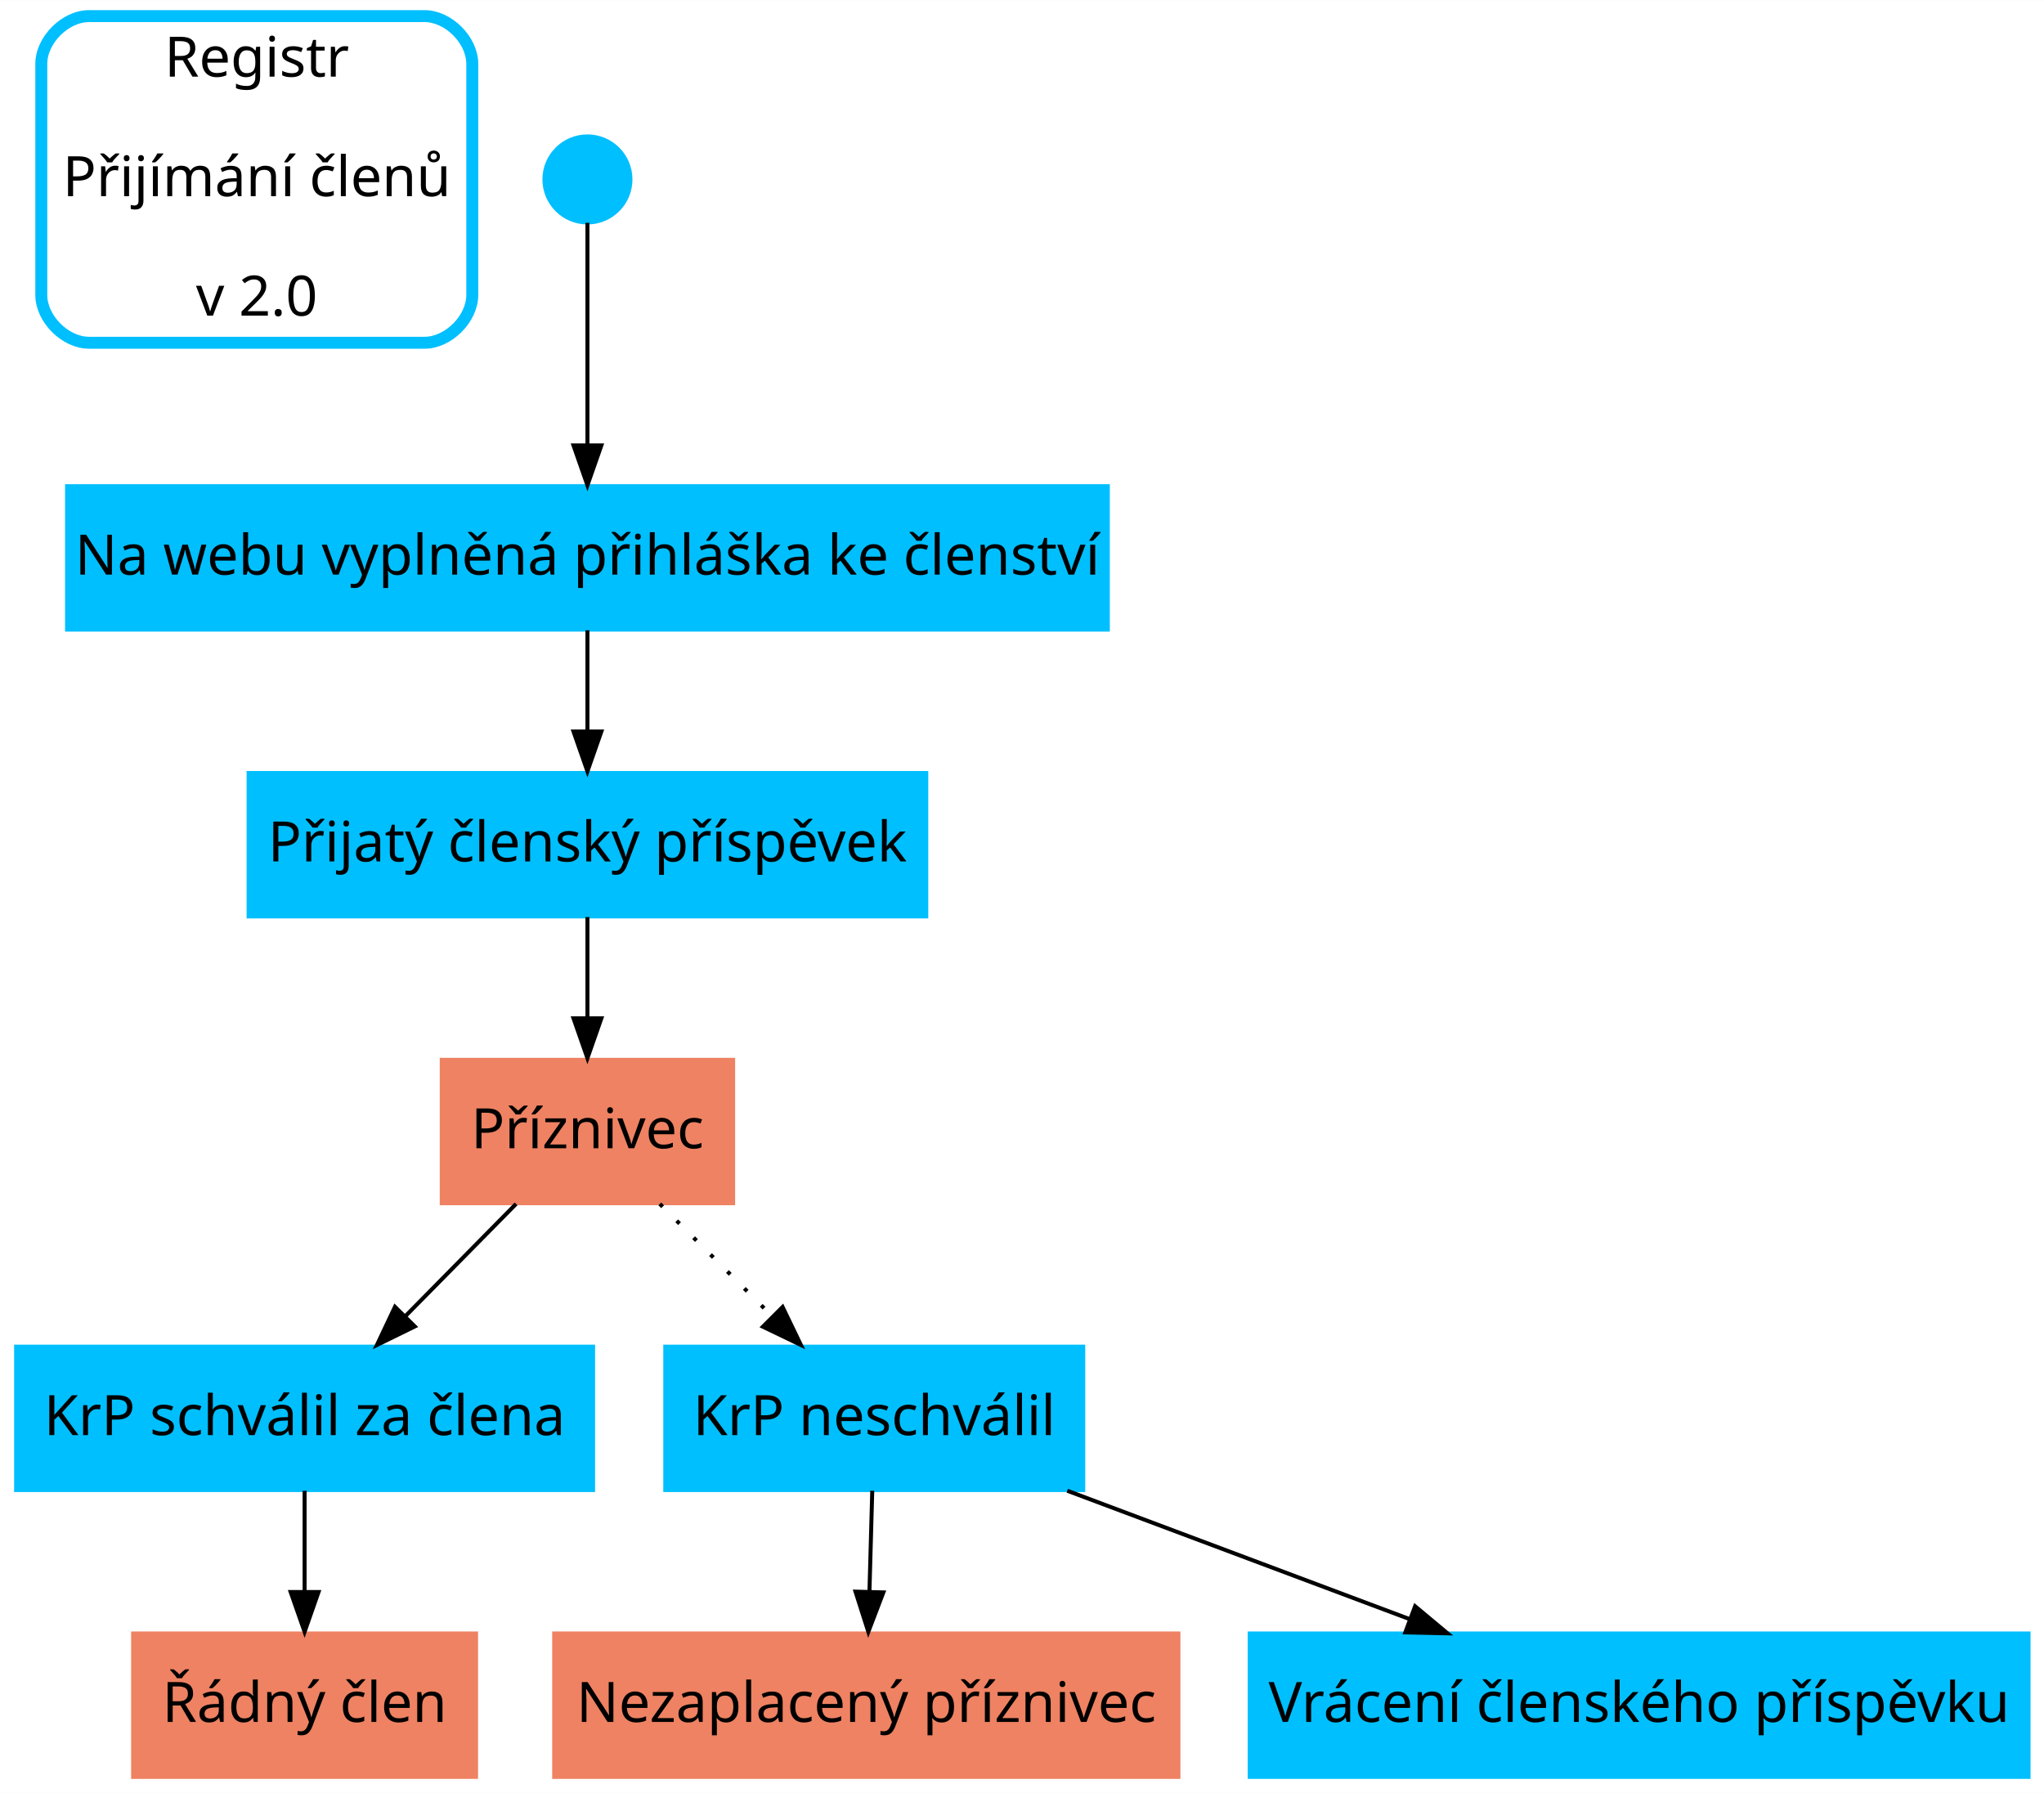
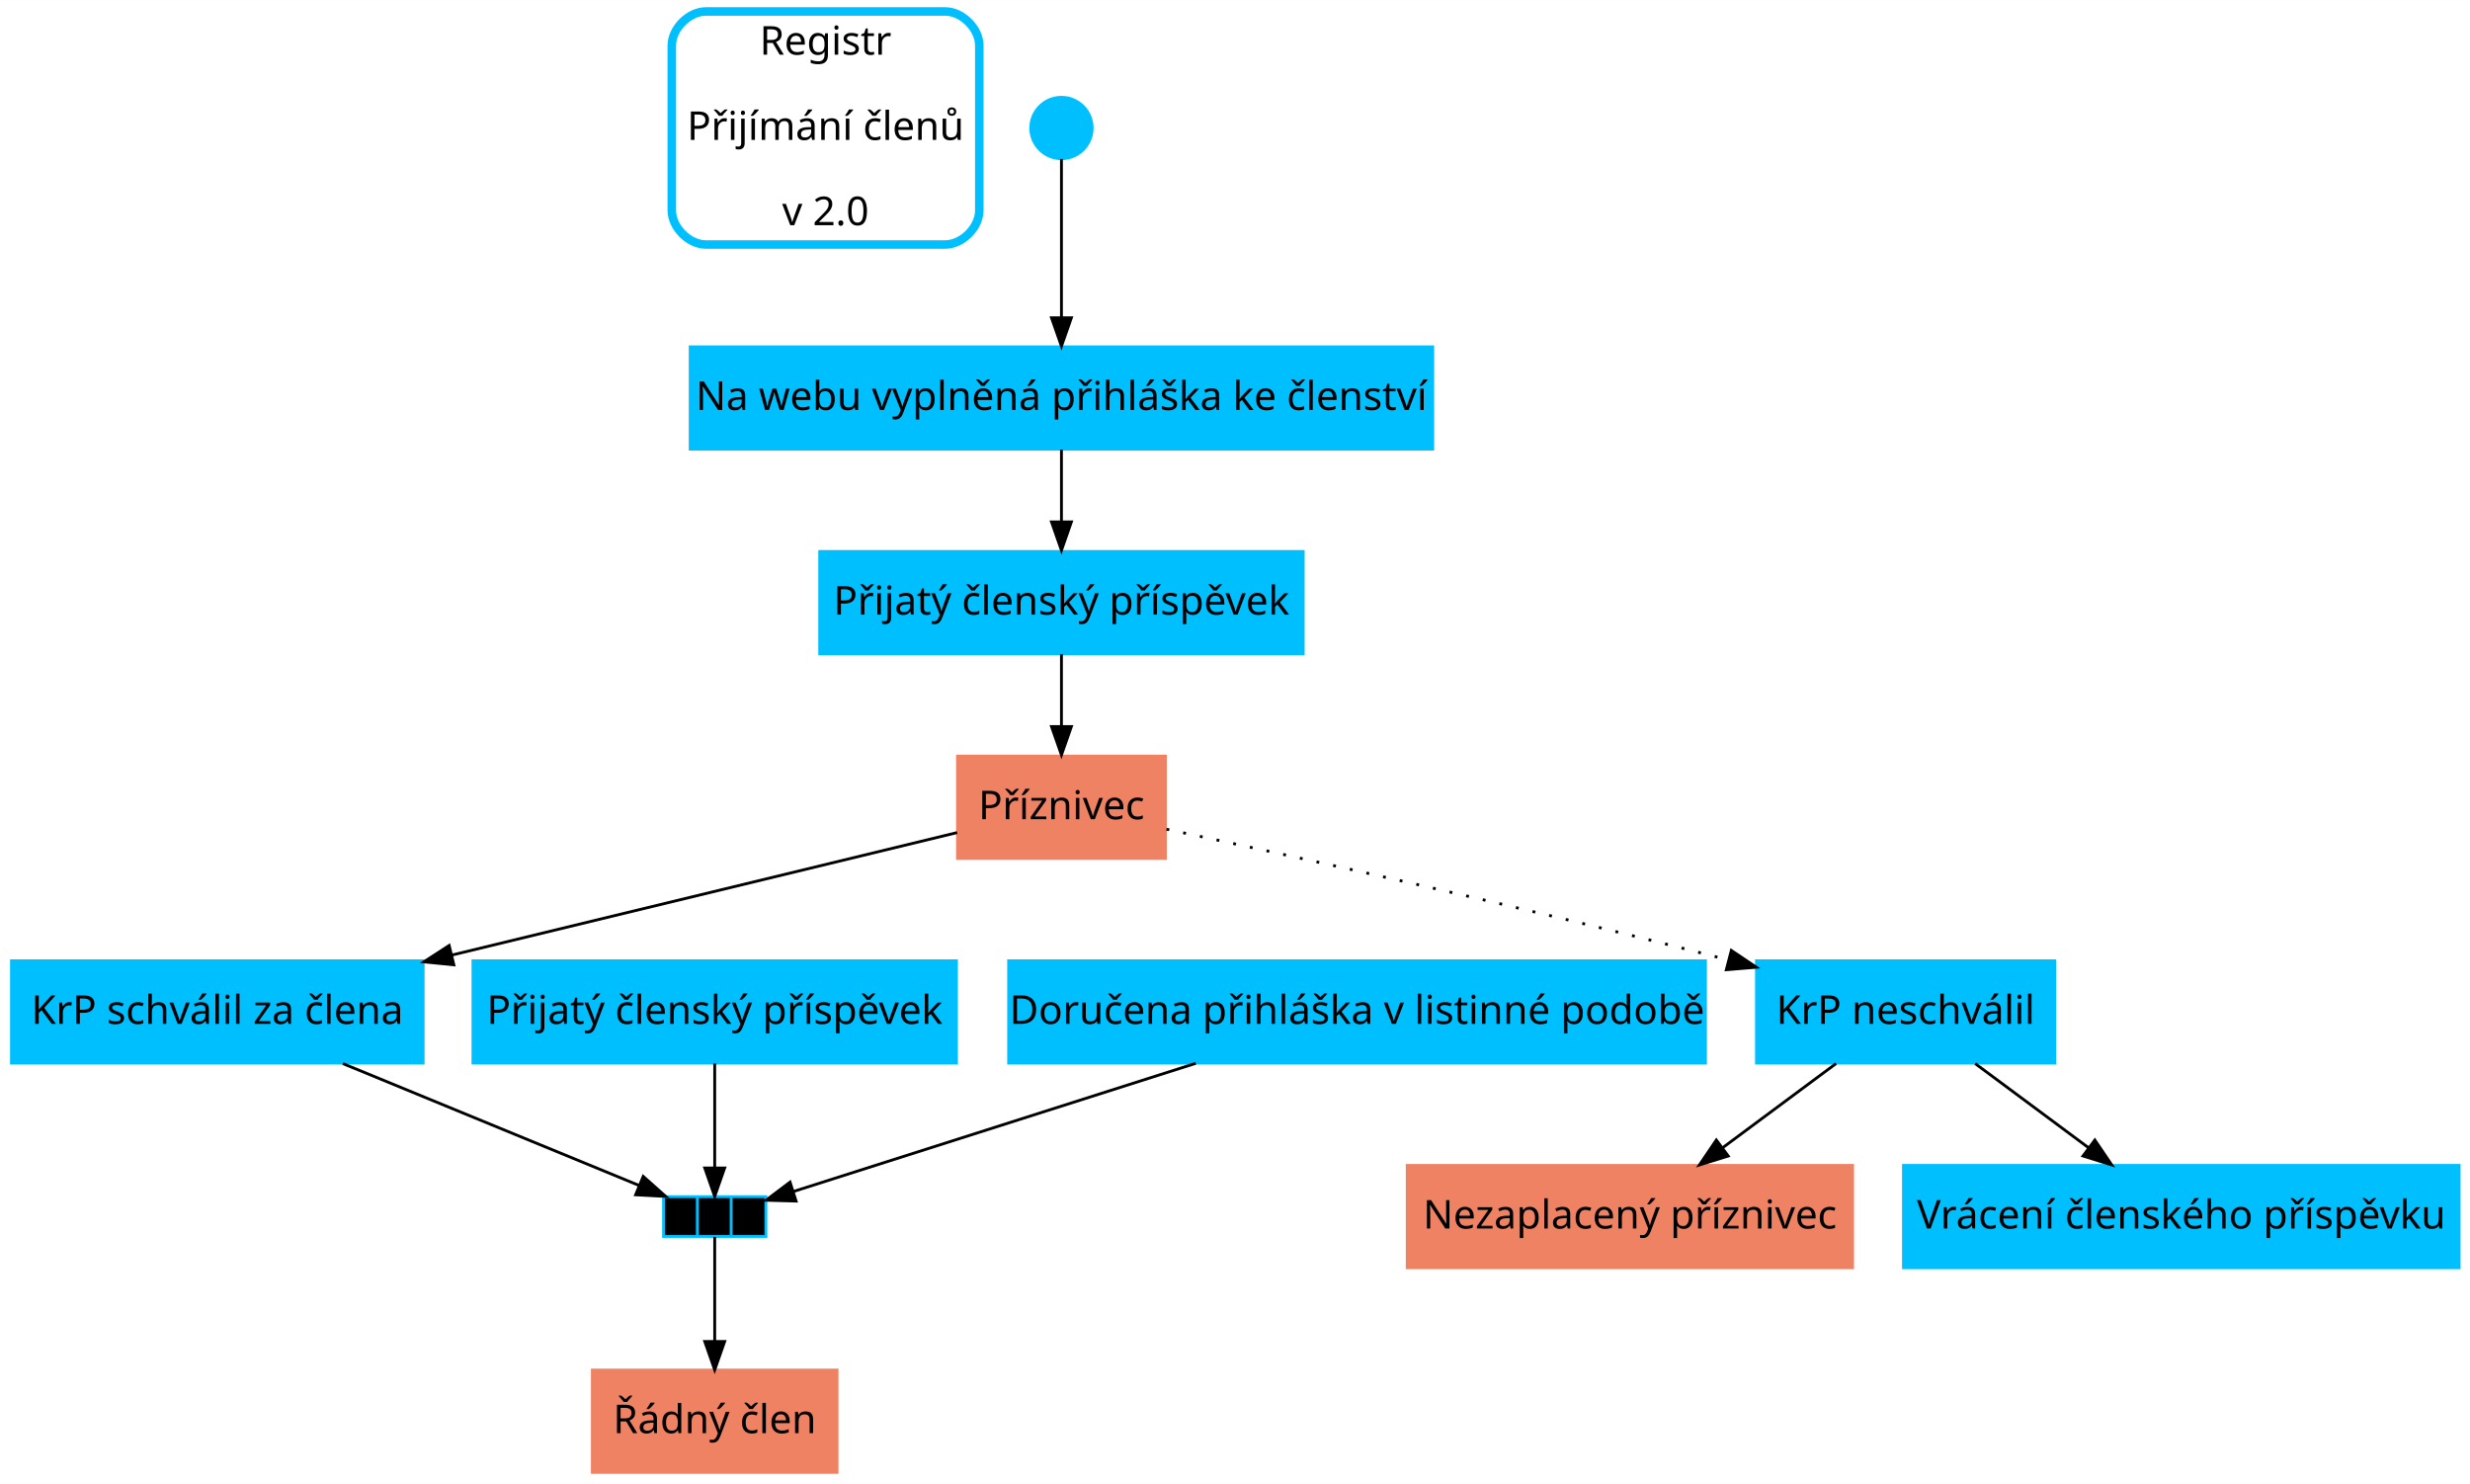
- <svg xmlns="http://www.w3.org/2000/svg" width="513pt" height="450pt" viewBox="0.00 0.00 513.09 450.00">
-   <g id="graph0" class="graph" transform="scale(1 1) rotate(0) translate(4 446)">
-     <polygon fill="#ffffff" stroke="transparent" points="-4,4 -4,-446 509.085,-446 509.085,4 -4,4" />
+ <svg xmlns="http://www.w3.org/2000/svg" width="576pt" height="346pt" viewBox="0.00 0.00 576.00 345.96">
+   <g id="graph0" class="graph" transform="scale(.6628 .6628) rotate(0) translate(4 518)">
+     <polygon fill="#ffffff" stroke="transparent" points="-4,4 -4,-518 865.085,-518 865.085,4 -4,4" />
    <g id="node1" class="node">
-       <path fill="none" stroke="#00bfff" stroke-width="3" d="M102.553,-442C102.553,-442 18.366,-442 18.366,-442 12.366,-442 6.366,-436 6.366,-430 6.366,-430 6.366,-372 6.366,-372 6.366,-366 12.366,-360 18.366,-360 18.366,-360 102.553,-360 102.553,-360 108.553,-360 114.553,-366 114.553,-372 114.553,-372 114.553,-430 114.553,-430 114.553,-436 108.553,-442 102.553,-442" />
-       <text text-anchor="middle" x="60.459" y="-426.8" font-family="Helvetica-Outline" font-size="14.00" fill="#000000">Registr</text>
-       <text text-anchor="middle" x="60.459" y="-396.8" font-family="Helvetica-Outline" font-size="14.00" fill="#000000">Přijímání členů</text>
-       <text text-anchor="middle" x="60.459" y="-366.8" font-family="Helvetica-Outline" font-size="14.00" fill="#000000">v 2.0</text>
+       <path fill="none" stroke="#00bfff" stroke-width="3" d="M328.553,-514C328.553,-514 244.366,-514 244.366,-514 238.366,-514 232.366,-508 232.366,-502 232.366,-502 232.366,-444 232.366,-444 232.366,-438 238.366,-432 244.366,-432 244.366,-432 328.553,-432 328.553,-432 334.553,-432 340.553,-438 340.553,-444 340.553,-444 340.553,-502 340.553,-502 340.553,-508 334.553,-514 328.553,-514" />
+       <text text-anchor="middle" x="286.459" y="-498.8" font-family="Helvetica-Outline" font-size="14.00" fill="#000000">Registr</text>
+       <text text-anchor="middle" x="286.459" y="-468.8" font-family="Helvetica-Outline" font-size="14.00" fill="#000000">Přijímání členů</text>
+       <text text-anchor="middle" x="286.459" y="-438.8" font-family="Helvetica-Outline" font-size="14.00" fill="#000000">v 2.0</text>
    </g>
    <g id="node2" class="node">
-       <ellipse fill="#00bfff" stroke="#00bfff" cx="143.459" cy="-401" rx="10.8" ry="10.8" />
+       <ellipse fill="#00bfff" stroke="#00bfff" cx="369.459" cy="-473" rx="10.8" ry="10.8" />
    </g>
    <g id="node3" class="node">
-       <polygon fill="#00bfff" stroke="#00bfff" points="274.089,-324 12.83,-324 12.83,-288 274.089,-288 274.089,-324" />
-       <text text-anchor="middle" x="143.459" y="-301.8" font-family="Helvetica-Outline" font-size="14.00" fill="#000000">Na webu vyplněná přihláška ke členství</text>
+       <polygon fill="#00bfff" stroke="#00bfff" points="500.089,-396 238.83,-396 238.83,-360 500.089,-360 500.089,-396" />
+       <text text-anchor="middle" x="369.459" y="-373.8" font-family="Helvetica-Outline" font-size="14.00" fill="#000000">Na webu vyplněná přihláška ke členství</text>
    </g>
    <g id="edge1" class="edge">
-       <path fill="none" stroke="#000000" d="M143.459,-390.102C143.459,-376.595 143.459,-353.068 143.459,-334.326" />
-       <polygon fill="#000000" stroke="#000000" points="146.96,-334.229 143.459,-324.229 139.96,-334.229 146.96,-334.229" />
+       <path fill="none" stroke="#000000" d="M369.459,-462.102C369.459,-448.595 369.459,-425.068 369.459,-406.326" />
+       <polygon fill="#000000" stroke="#000000" points="372.96,-406.229 369.459,-396.229 365.96,-406.229 372.96,-406.229" />
    </g>
    <g id="node4" class="node">
-       <polygon fill="#00bfff" stroke="#00bfff" points="228.514,-252 58.405,-252 58.405,-216 228.514,-216 228.514,-252" />
-       <text text-anchor="middle" x="143.459" y="-229.8" font-family="Helvetica-Outline" font-size="14.00" fill="#000000">Přijatý členský příspěvek</text>
+       <polygon fill="#00bfff" stroke="#00bfff" points="454.514,-324 284.405,-324 284.405,-288 454.514,-288 454.514,-324" />
+       <text text-anchor="middle" x="369.459" y="-301.8" font-family="Helvetica-Outline" font-size="14.00" fill="#000000">Přijatý členský příspěvek</text>
    </g>
    <g id="edge2" class="edge">
-       <path fill="none" stroke="#000000" d="M143.459,-287.831C143.459,-280.131 143.459,-270.974 143.459,-262.417" />
-       <polygon fill="#000000" stroke="#000000" points="146.96,-262.413 143.459,-252.413 139.96,-262.413 146.96,-262.413" />
+       <path fill="none" stroke="#000000" d="M369.459,-359.831C369.459,-352.131 369.459,-342.974 369.459,-334.417" />
+       <polygon fill="#000000" stroke="#000000" points="372.96,-334.413 369.459,-324.413 365.96,-334.413 372.96,-334.413" />
    </g>
    <g id="node5" class="node">
-       <polygon fill="#ee8262" stroke="#ee8262" points="180.033,-180 106.886,-180 106.886,-144 180.033,-144 180.033,-180" />
-       <text text-anchor="middle" x="143.459" y="-157.8" font-family="Helvetica-Outline" font-size="14.00" fill="#000000">Příznivec</text>
+       <polygon fill="#ee8262" stroke="#ee8262" points="406.033,-252 332.886,-252 332.886,-216 406.033,-216 406.033,-252" />
+       <text text-anchor="middle" x="369.459" y="-229.8" font-family="Helvetica-Outline" font-size="14.00" fill="#000000">Příznivec</text>
    </g>
    <g id="edge3" class="edge">
-       <path fill="none" stroke="#000000" d="M143.459,-215.831C143.459,-208.131 143.459,-198.974 143.459,-190.417" />
-       <polygon fill="#000000" stroke="#000000" points="146.96,-190.413 143.459,-180.413 139.96,-190.413 146.96,-190.413" />
+       <path fill="none" stroke="#000000" d="M369.459,-287.831C369.459,-280.131 369.459,-270.974 369.459,-262.417" />
+       <polygon fill="#000000" stroke="#000000" points="372.96,-262.413 369.459,-252.413 365.96,-262.413 372.96,-262.413" />
    </g>
    <g id="node6" class="node">
-       <polygon fill="#00bfff" stroke="#00bfff" points="144.878,-108 .041,-108 .041,-72 144.878,-72 144.878,-108" />
-       <text text-anchor="middle" x="72.46" y="-85.8" font-family="Helvetica-Outline" font-size="14.00" fill="#000000">KrP schválil za člena</text>
+       <polygon fill="#00bfff" stroke="#00bfff" points="144.878,-180 .041,-180 .041,-144 144.878,-144 144.878,-180" />
+       <text text-anchor="middle" x="72.46" y="-157.8" font-family="Helvetica-Outline" font-size="14.00" fill="#000000">KrP schválil za člena</text>
    </g>
    <g id="edge4" class="edge">
-       <path fill="none" stroke="#000000" d="M125.543,-143.831C117.115,-135.285 106.918,-124.944 97.724,-115.62" />
-       <polygon fill="#000000" stroke="#000000" points="100.131,-113.076 90.617,-108.413 95.146,-117.991 100.131,-113.076" />
+       <path fill="none" stroke="#000000" d="M332.744,-225.099C288.656,-214.411 213.369,-196.16 155.073,-182.027" />
+       <polygon fill="#000000" stroke="#000000" points="155.678,-178.573 145.135,-179.618 154.029,-185.376 155.678,-178.573" />
+     </g>
+     <g id="node11" class="node">
+       <polygon fill="#00bfff" stroke="#00bfff" points="718.918,-180 614.001,-180 614.001,-144 718.918,-144 718.918,-180" />
+       <text text-anchor="middle" x="666.46" y="-157.8" font-family="Helvetica-Outline" font-size="14.00" fill="#000000">KrP neschválil</text>
+     </g>
+     <g id="edge9" class="edge">
+       <path fill="none" stroke="#000000" stroke-dasharray="1,5" d="M406.422,-226.285C451.026,-216.812 528.498,-199.84 603.816,-180.359" />
+       <polygon fill="#000000" stroke="#000000" points="605.15,-183.629 613.945,-177.721 603.385,-176.855 605.15,-183.629" />
+     </g>
+     <g id="node7" class="node">
+       <polygon fill="#000000" stroke="#00bfff" points="229.459,-83 229.459,-97 265.459,-97 265.459,-83 229.459,-83" />
+       <text text-anchor="middle" x="235.404" y="-85.8" font-family="Helvetica-Outline" font-size="14.00" fill="#000000"> </text>
+       <polyline fill="none" stroke="#00bfff" points="241.349,-83 241.349,-97 " />
+       <text text-anchor="middle" x="247.294" y="-85.8" font-family="Helvetica-Outline" font-size="14.00" fill="#000000"> </text>
+       <polyline fill="none" stroke="#00bfff" points="253.239,-83 253.239,-97 " />
+       <text text-anchor="middle" x="259.184" y="-85.8" font-family="Helvetica-Outline" font-size="14.00" fill="#000000"> </text>
+     </g>
+     <g id="edge5" class="edge">
+       <path fill="none" stroke="#000000" d="M116.619,-143.831C149.445,-130.326 193.157,-112.341 220.81,-100.965" />
+       <polygon fill="#000000" stroke="#000000" points="222.305,-104.134 230.221,-97.092 219.641,-97.661 222.305,-104.134" />
    </g>
    <g id="node8" class="node">
-       <polygon fill="#00bfff" stroke="#00bfff" points="267.918,-108 163.001,-108 163.001,-72 267.918,-72 267.918,-108" />
-       <text text-anchor="middle" x="215.459" y="-85.8" font-family="Helvetica-Outline" font-size="14.00" fill="#000000">KrP neschválil</text>
+       <polygon fill="#ee8262" stroke="#ee8262" points="290.5,-36 204.418,-36 204.418,0 290.5,0 290.5,-36" />
+       <text text-anchor="middle" x="247.459" y="-13.8" font-family="Helvetica-Outline" font-size="14.00" fill="#000000">Řádný člen</text>
    </g>
    <g id="edge6" class="edge">
-       <path fill="none" stroke="#000000" stroke-dasharray="1,5" d="M161.628,-143.831C170.175,-135.285 180.515,-124.944 189.84,-115.62" />
-       <polygon fill="#000000" stroke="#000000" points="192.45,-117.959 197.046,-108.413 187.5,-113.01 192.45,-117.959" />
-     </g>
-     <g id="node7" class="node">
-       <polygon fill="#ee8262" stroke="#ee8262" points="115.501,-36 29.418,-36 29.418,0 115.501,0 115.501,-36" />
-       <text text-anchor="middle" x="72.46" y="-13.8" font-family="Helvetica-Outline" font-size="14.00" fill="#000000">Řádný člen</text>
-     </g>
-     <g id="edge5" class="edge">
-       <path fill="none" stroke="#000000" d="M72.46,-71.831C72.46,-64.131 72.46,-54.974 72.46,-46.417" />
-       <polygon fill="#000000" stroke="#000000" points="75.96,-46.413 72.46,-36.413 68.96,-46.413 75.96,-46.413" />
+       <path fill="none" stroke="#000000" d="M247.459,-82.833C247.459,-74.301 247.459,-59.533 247.459,-46.245" />
+       <polygon fill="#000000" stroke="#000000" points="250.96,-46.053 247.459,-36.053 243.96,-46.053 250.96,-46.053" />
    </g>
    <g id="node9" class="node">
-       <polygon fill="#ee8262" stroke="#ee8262" points="291.807,-36 135.112,-36 135.112,0 291.807,0 291.807,-36" />
-       <text text-anchor="middle" x="213.459" y="-13.8" font-family="Helvetica-Outline" font-size="14.00" fill="#000000">Nezaplacený příznivec</text>
+       <polygon fill="#00bfff" stroke="#00bfff" points="332.514,-180 162.405,-180 162.405,-144 332.514,-144 332.514,-180" />
+       <text text-anchor="middle" x="247.459" y="-157.8" font-family="Helvetica-Outline" font-size="14.00" fill="#000000">Přijatý členský příspěvek</text>
    </g>
    <g id="edge7" class="edge">
-       <path fill="none" stroke="#000000" d="M214.955,-71.831C214.741,-64.131 214.487,-54.974 214.249,-46.417" />
-       <polygon fill="#000000" stroke="#000000" points="217.747,-46.312 213.971,-36.413 210.75,-46.507 217.747,-46.312" />
+       <path fill="none" stroke="#000000" d="M247.459,-143.831C247.459,-132.577 247.459,-118.212 247.459,-107.152" />
+       <polygon fill="#000000" stroke="#000000" points="250.96,-107.092 247.459,-97.092 243.96,-107.093 250.96,-107.092" />
    </g>
    <g id="node10" class="node">
-       <polygon fill="#00bfff" stroke="#00bfff" points="505.212,-36 309.707,-36 309.707,0 505.212,0 505.212,-36" />
-       <text text-anchor="middle" x="407.459" y="-13.8" font-family="Helvetica-Outline" font-size="14.00" fill="#000000">Vrácení členského příspěvku</text>
+       <polygon fill="#00bfff" stroke="#00bfff" points="596.045,-180 350.874,-180 350.874,-144 596.045,-144 596.045,-180" />
+       <text text-anchor="middle" x="473.459" y="-157.8" font-family="Helvetica-Outline" font-size="14.00" fill="#000000">Doručena přihláška v listinné podobě</text>
    </g>
    <g id="edge8" class="edge">
-       <path fill="none" stroke="#000000" d="M263.909,-71.831C290.045,-62.031 322.47,-49.871 349.888,-39.589" />
-       <polygon fill="#000000" stroke="#000000" points="351.224,-42.826 359.358,-36.038 348.766,-36.272 351.224,-42.826" />
+       <path fill="none" stroke="#000000" d="M416.722,-143.924C371.5,-129.517 310.137,-109.968 275.076,-98.798" />
+       <polygon fill="#000000" stroke="#000000" points="276.093,-95.449 265.502,-95.748 273.968,-102.119 276.093,-95.449" />
+     </g>
+     <g id="node12" class="node">
+       <polygon fill="#ee8262" stroke="#ee8262" points="647.807,-108 491.112,-108 491.112,-72 647.807,-72 647.807,-108" />
+       <text text-anchor="middle" x="569.46" y="-85.8" font-family="Helvetica-Outline" font-size="14.00" fill="#000000">Nezaplacený příznivec</text>
+     </g>
+     <g id="edge10" class="edge">
+       <path fill="none" stroke="#000000" d="M641.982,-143.831C629.92,-134.878 615.206,-123.956 602.191,-114.296" />
+       <polygon fill="#000000" stroke="#000000" points="604.045,-111.313 593.929,-108.163 599.872,-116.933 604.045,-111.313" />
+     </g>
+     <g id="node13" class="node">
+       <polygon fill="#00bfff" stroke="#00bfff" points="861.212,-108 665.707,-108 665.707,-72 861.212,-72 861.212,-108" />
+       <text text-anchor="middle" x="763.46" y="-85.8" font-family="Helvetica-Outline" font-size="14.00" fill="#000000">Vrácení členského příspěvku</text>
+     </g>
+     <g id="edge11" class="edge">
+       <path fill="none" stroke="#000000" d="M690.937,-143.831C702.999,-134.878 717.713,-123.956 730.728,-114.296" />
+       <polygon fill="#000000" stroke="#000000" points="733.047,-116.933 738.99,-108.163 728.874,-111.313 733.047,-116.933" />
    </g>
  </g>
</svg>
